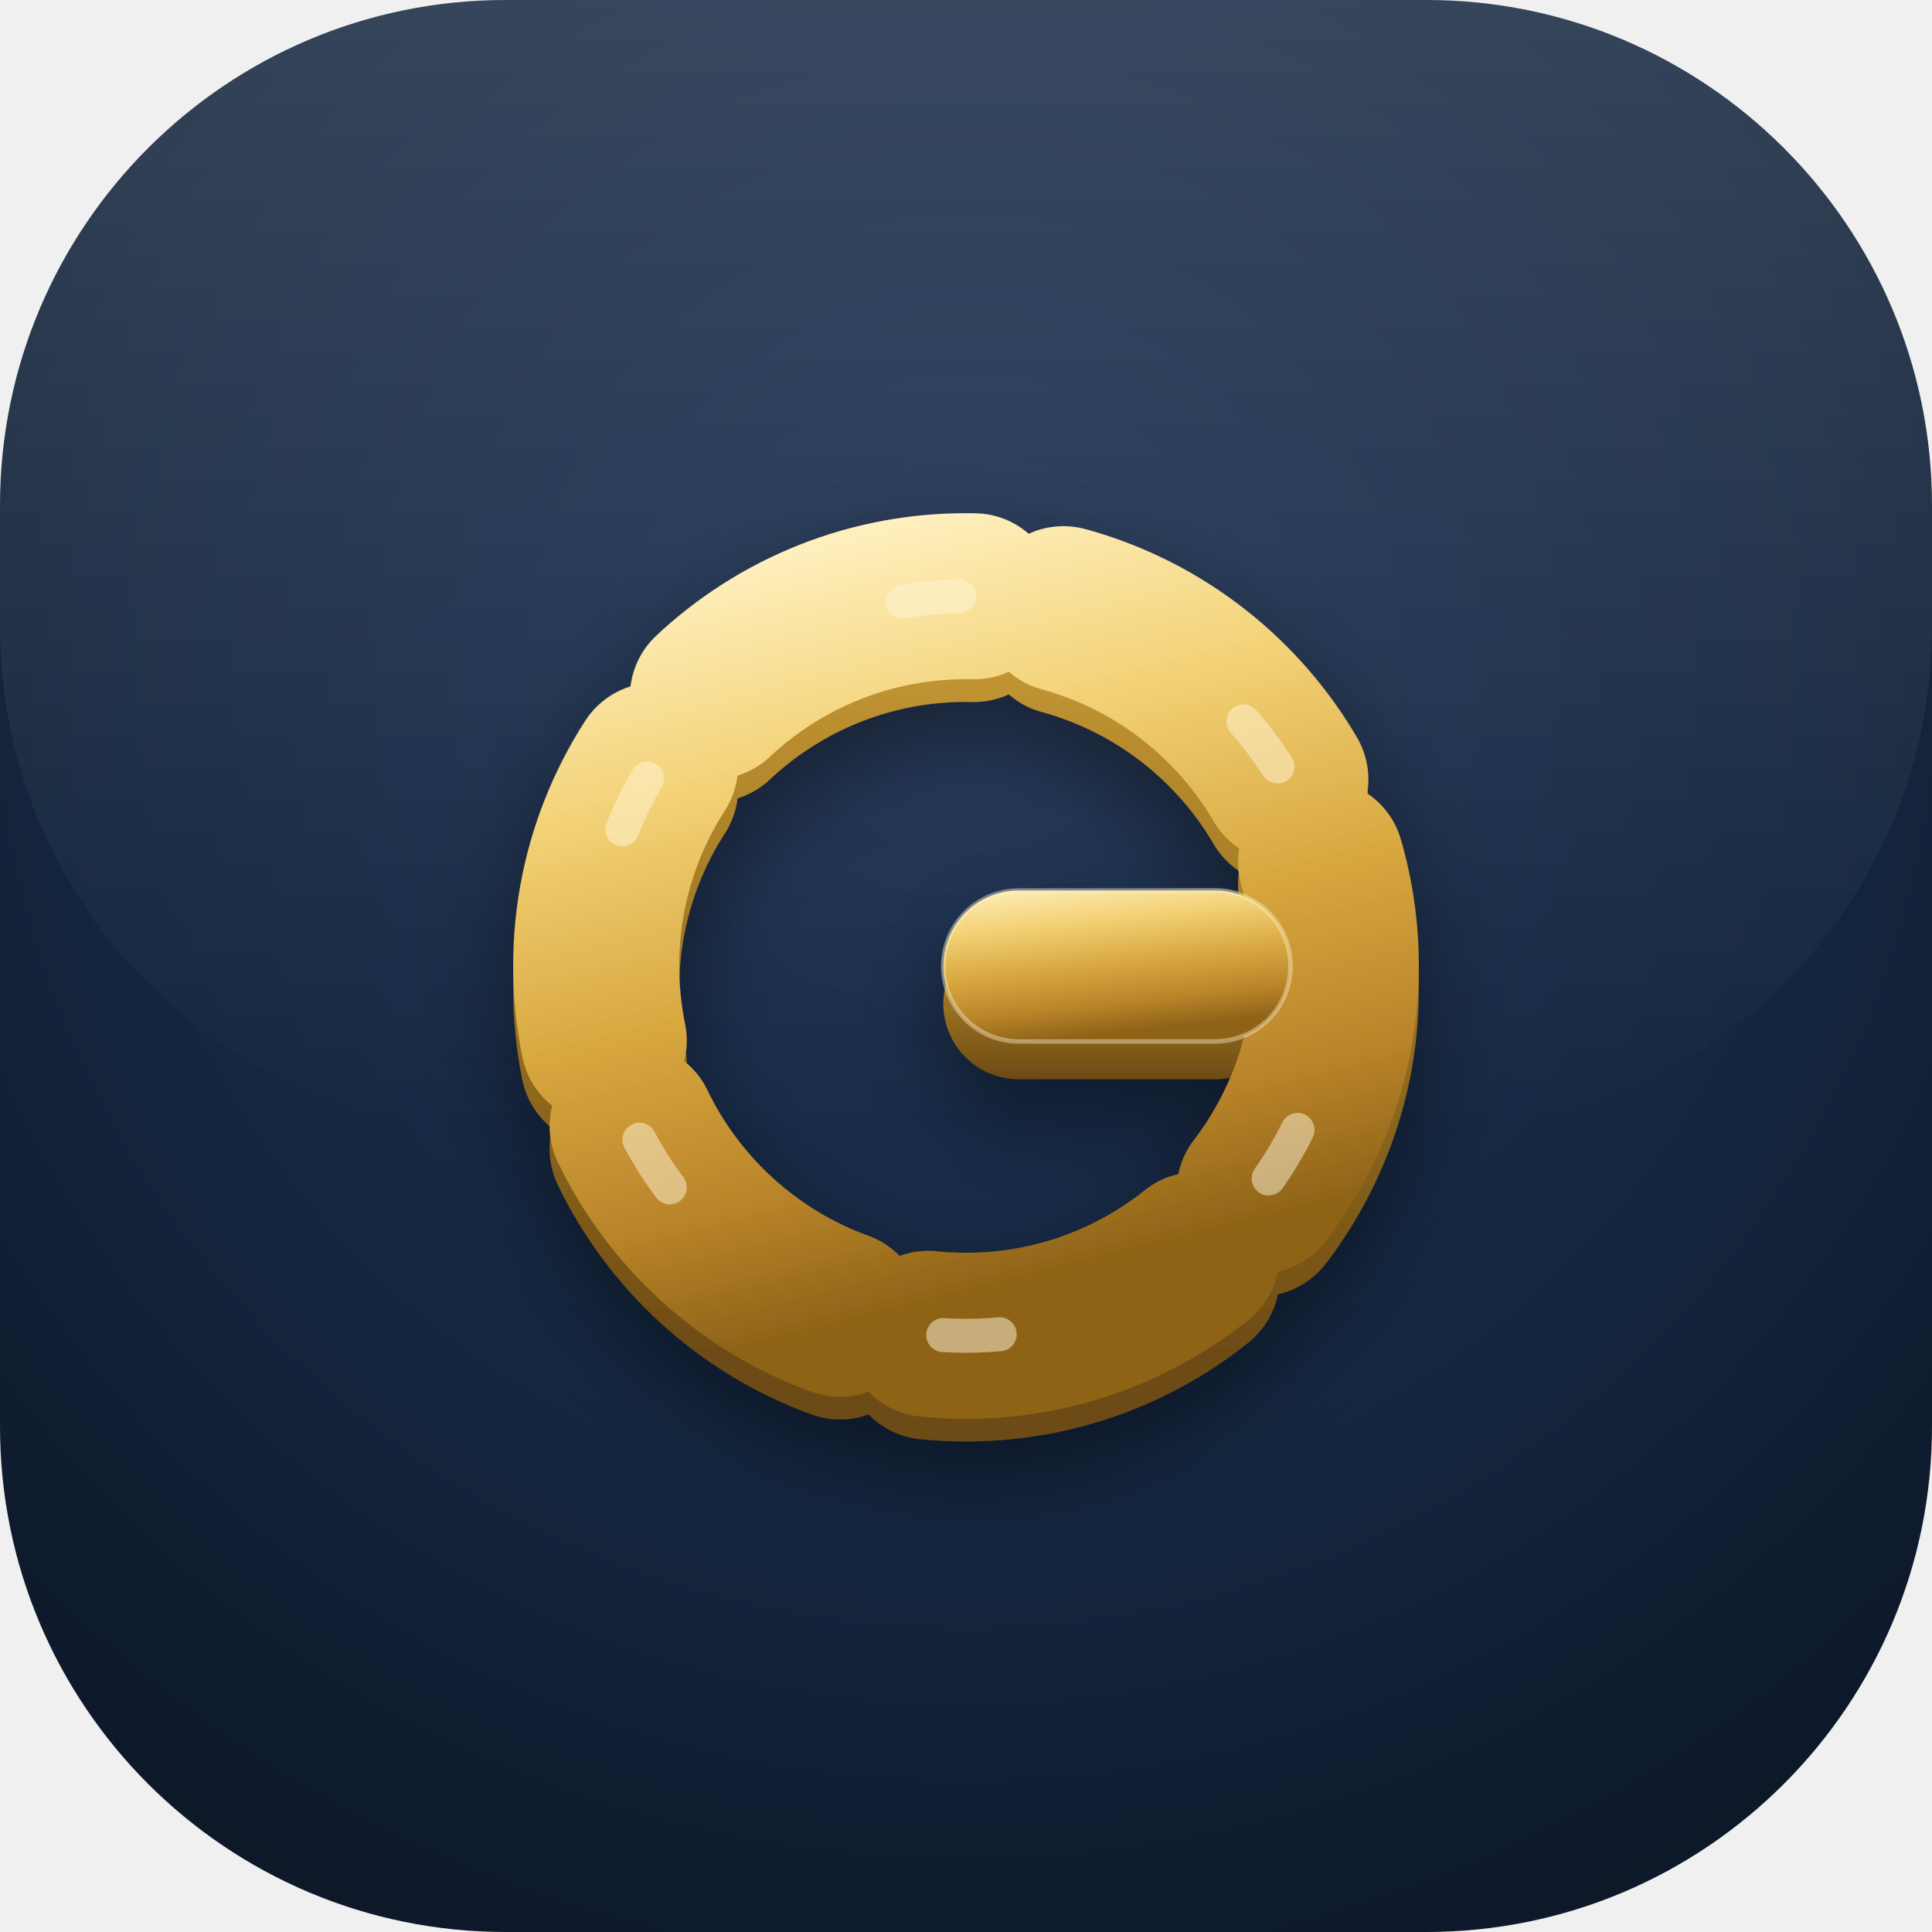
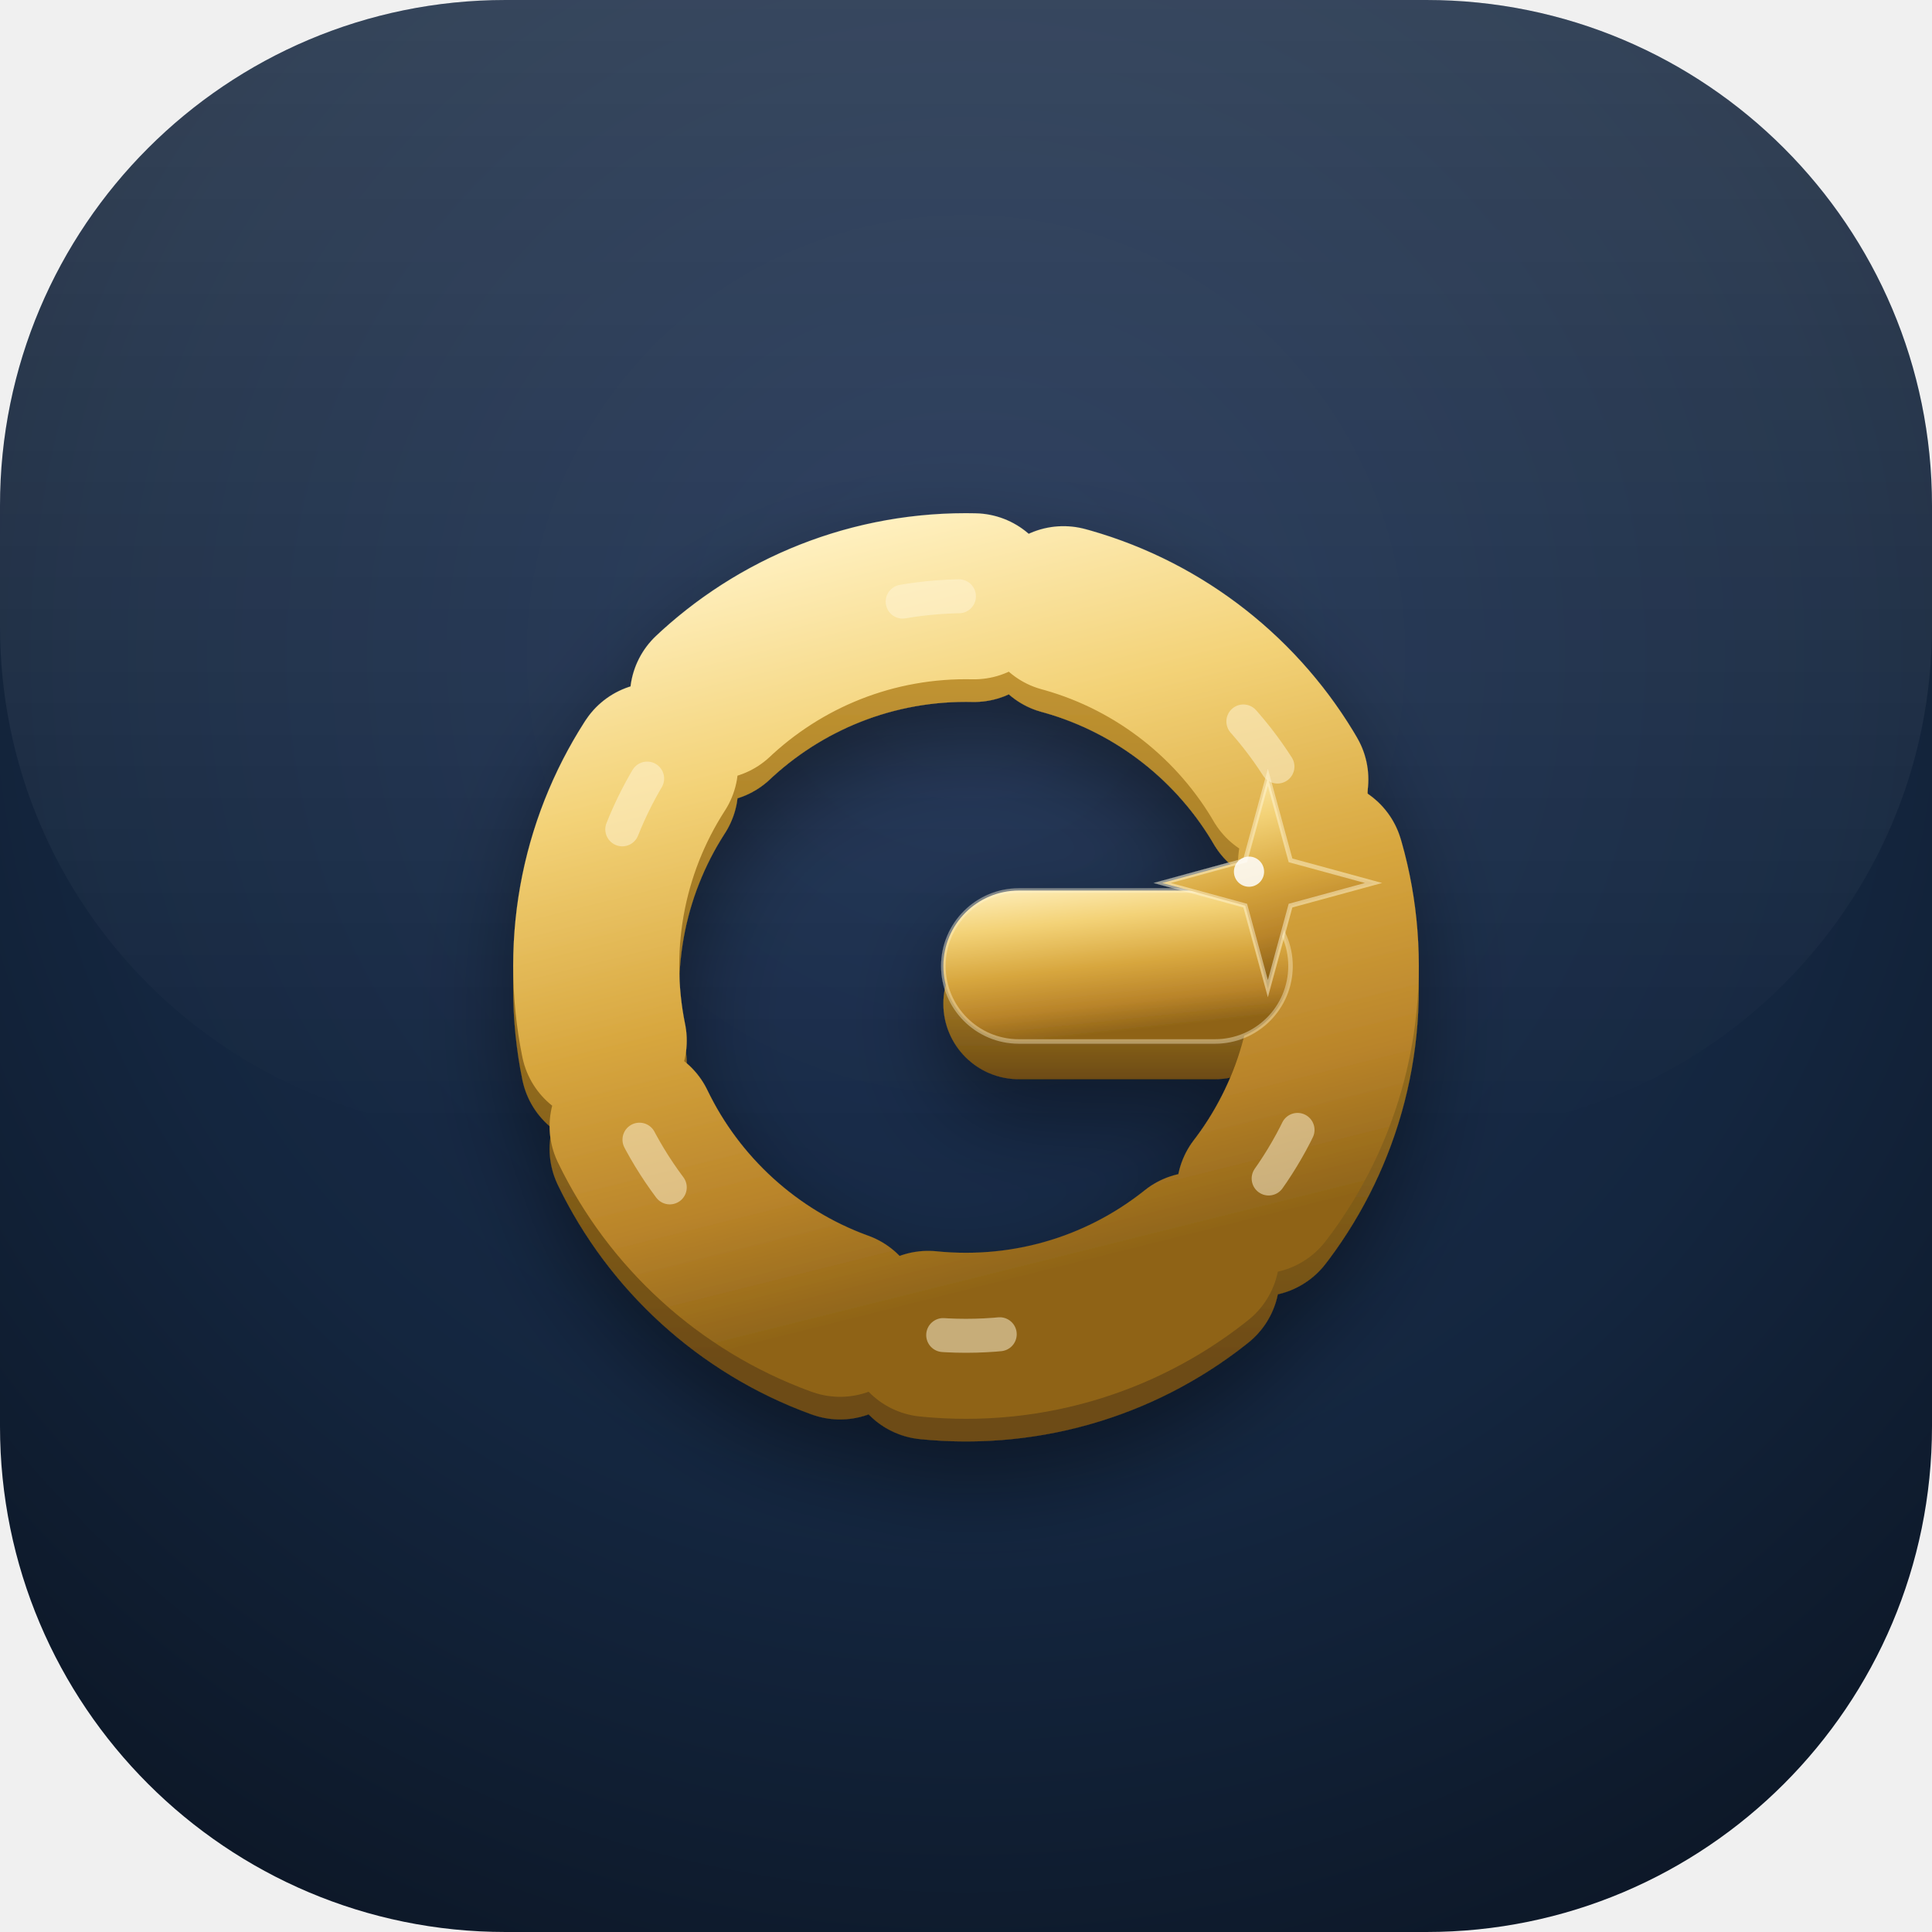
<svg xmlns="http://www.w3.org/2000/svg" width="1024" height="1024" viewBox="0 0 512 512">
  <defs>
    <linearGradient id="gold" x1="0" y1="0" x2="0.25" y2="1">
      <stop offset="0" stop-color="#fff0bf" />
      <stop offset="28%" stop-color="#f3d277" />
      <stop offset="58%" stop-color="#d7a63e" />
      <stop offset="82%" stop-color="#b9842a" />
      <stop offset="100%" stop-color="#8f6418" />
    </linearGradient>
    <linearGradient id="goldDeep" x1="0" y1="0" x2="0" y2="1">
      <stop offset="0" stop-color="#c89a34" />
      <stop offset="100%" stop-color="#6d4b12" />
    </linearGradient>
    <linearGradient id="goldDark" x1="0" y1="0" x2="0" y2="1">
      <stop offset="0" stop-color="#a87d21" />
      <stop offset="100%" stop-color="#53380d" />
    </linearGradient>
    <radialGradient id="gloss" cx="38%" cy="26%" r="72%">
      <stop offset="0" stop-color="#ffffff" stop-opacity="0.92" />
      <stop offset="60%" stop-color="#ffffff" stop-opacity="0.12" />
      <stop offset="100%" stop-color="#ffffff" stop-opacity="0" />
    </radialGradient>
    <radialGradient id="navyWin" cx="50%" cy="35%" r="78%">
      <stop offset="0" stop-color="#1d3052" />
      <stop offset="100%" stop-color="#0a1626" />
    </radialGradient>
    <radialGradient id="bgDark" cx="50%" cy="34%" r="82%">
      <stop offset="0" stop-color="#1d3153" />
      <stop offset="55%" stop-color="#14263f" />
      <stop offset="100%" stop-color="#0a1320" />
    </radialGradient>
    <linearGradient id="ivory" x1="0" y1="0" x2="0" y2="1">
      <stop offset="0" stop-color="#fdf9f0" />
      <stop offset="100%" stop-color="#efe6d2" />
    </linearGradient>
    <linearGradient id="sheen" x1="0" y1="0" x2="0" y2="1">
      <stop offset="0" stop-color="#ffffff" stop-opacity="0.14" />
      <stop offset="100%" stop-color="#ffffff" stop-opacity="0" />
    </linearGradient>
    <filter id="shadow" x="-40%" y="-40%" width="180%" height="180%">
      <feDropShadow dx="0" dy="10" stdDeviation="12" flood-color="#000000" flood-opacity="0.42" />
    </filter>
    <filter id="softdrop" x="-40%" y="-40%" width="180%" height="180%">
      <feDropShadow dx="0" dy="8" stdDeviation="10" flood-color="#8a6a1e" flood-opacity="0.3" />
    </filter>
  </defs>
  <rect width="512" height="512" rx="134" fill="url(#bgDark)" />
  <rect x="0" y="0" width="512" height="300" rx="134" fill="url(#sheen)" />
  <g filter="url(#shadow)">
    <g transform="translate(0,6)">
      <circle cx="256" cy="256" r="98" fill="none" stroke="url(#goldDeep)" stroke-width="44" pathLength="100" stroke-dasharray="76 24" stroke-dashoffset="12" stroke-linecap="round" />
      <rect x="250" y="240" width="92" height="40" rx="20" fill="url(#goldDeep)" />
    </g>
    <circle cx="256" cy="256" r="98" fill="none" stroke="url(#gold)" stroke-width="44" pathLength="100" stroke-dasharray="76 24" stroke-dashoffset="12" stroke-linecap="round" />
    <rect x="250" y="236" width="92" height="40" rx="20" fill="url(#gold)" stroke="#fff6d6" stroke-opacity="0.4" stroke-width="1.2" />
    <circle cx="256" cy="256" r="98" fill="none" stroke="#fff7da" stroke-opacity="0.5" stroke-width="9" pathLength="100" stroke-dasharray="15 85" stroke-dashoffset="55" stroke-linecap="round" />
+     <path d="M336 206 l6 22 22 6 -22 6 -6 22 -6 -22 -22 -6 22 -6 Z" fill="url(#gold)" stroke="#fff6d6" stroke-opacity="0.5" stroke-width="1.2" />
+     <circle cx="331" cy="231" r="4" fill="#fff" opacity="0.85" />
  </g>
</svg>
